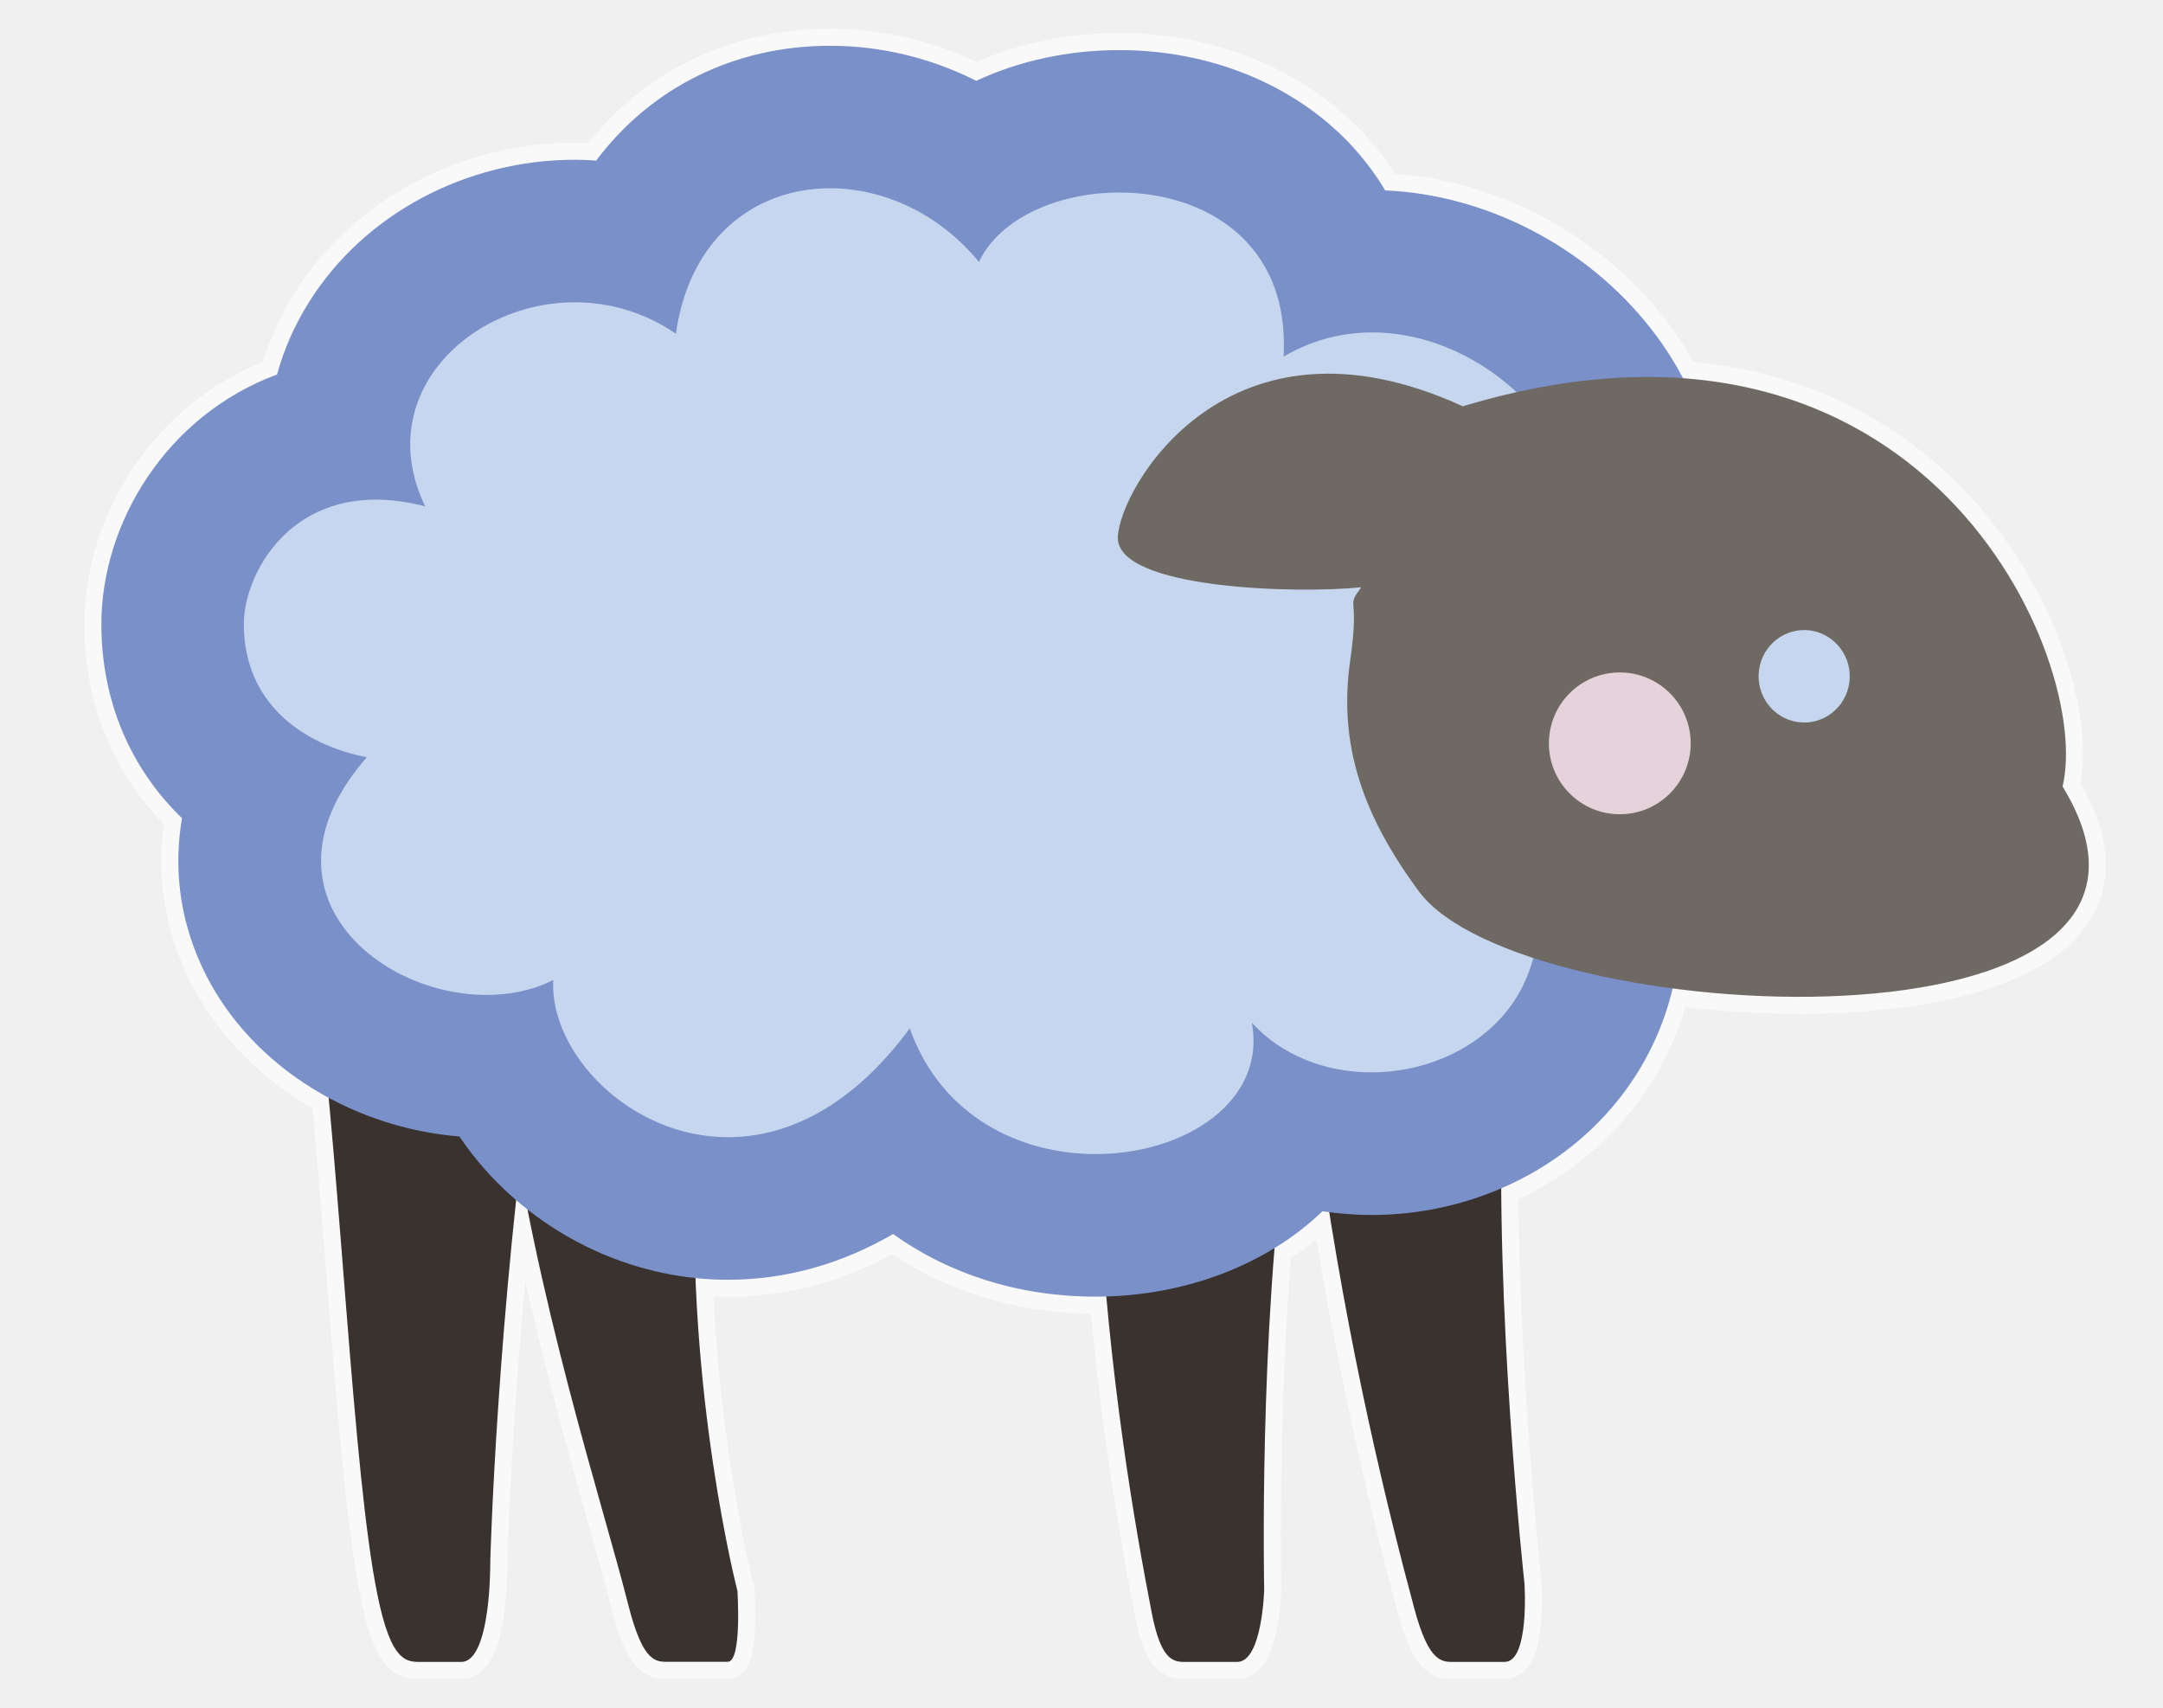
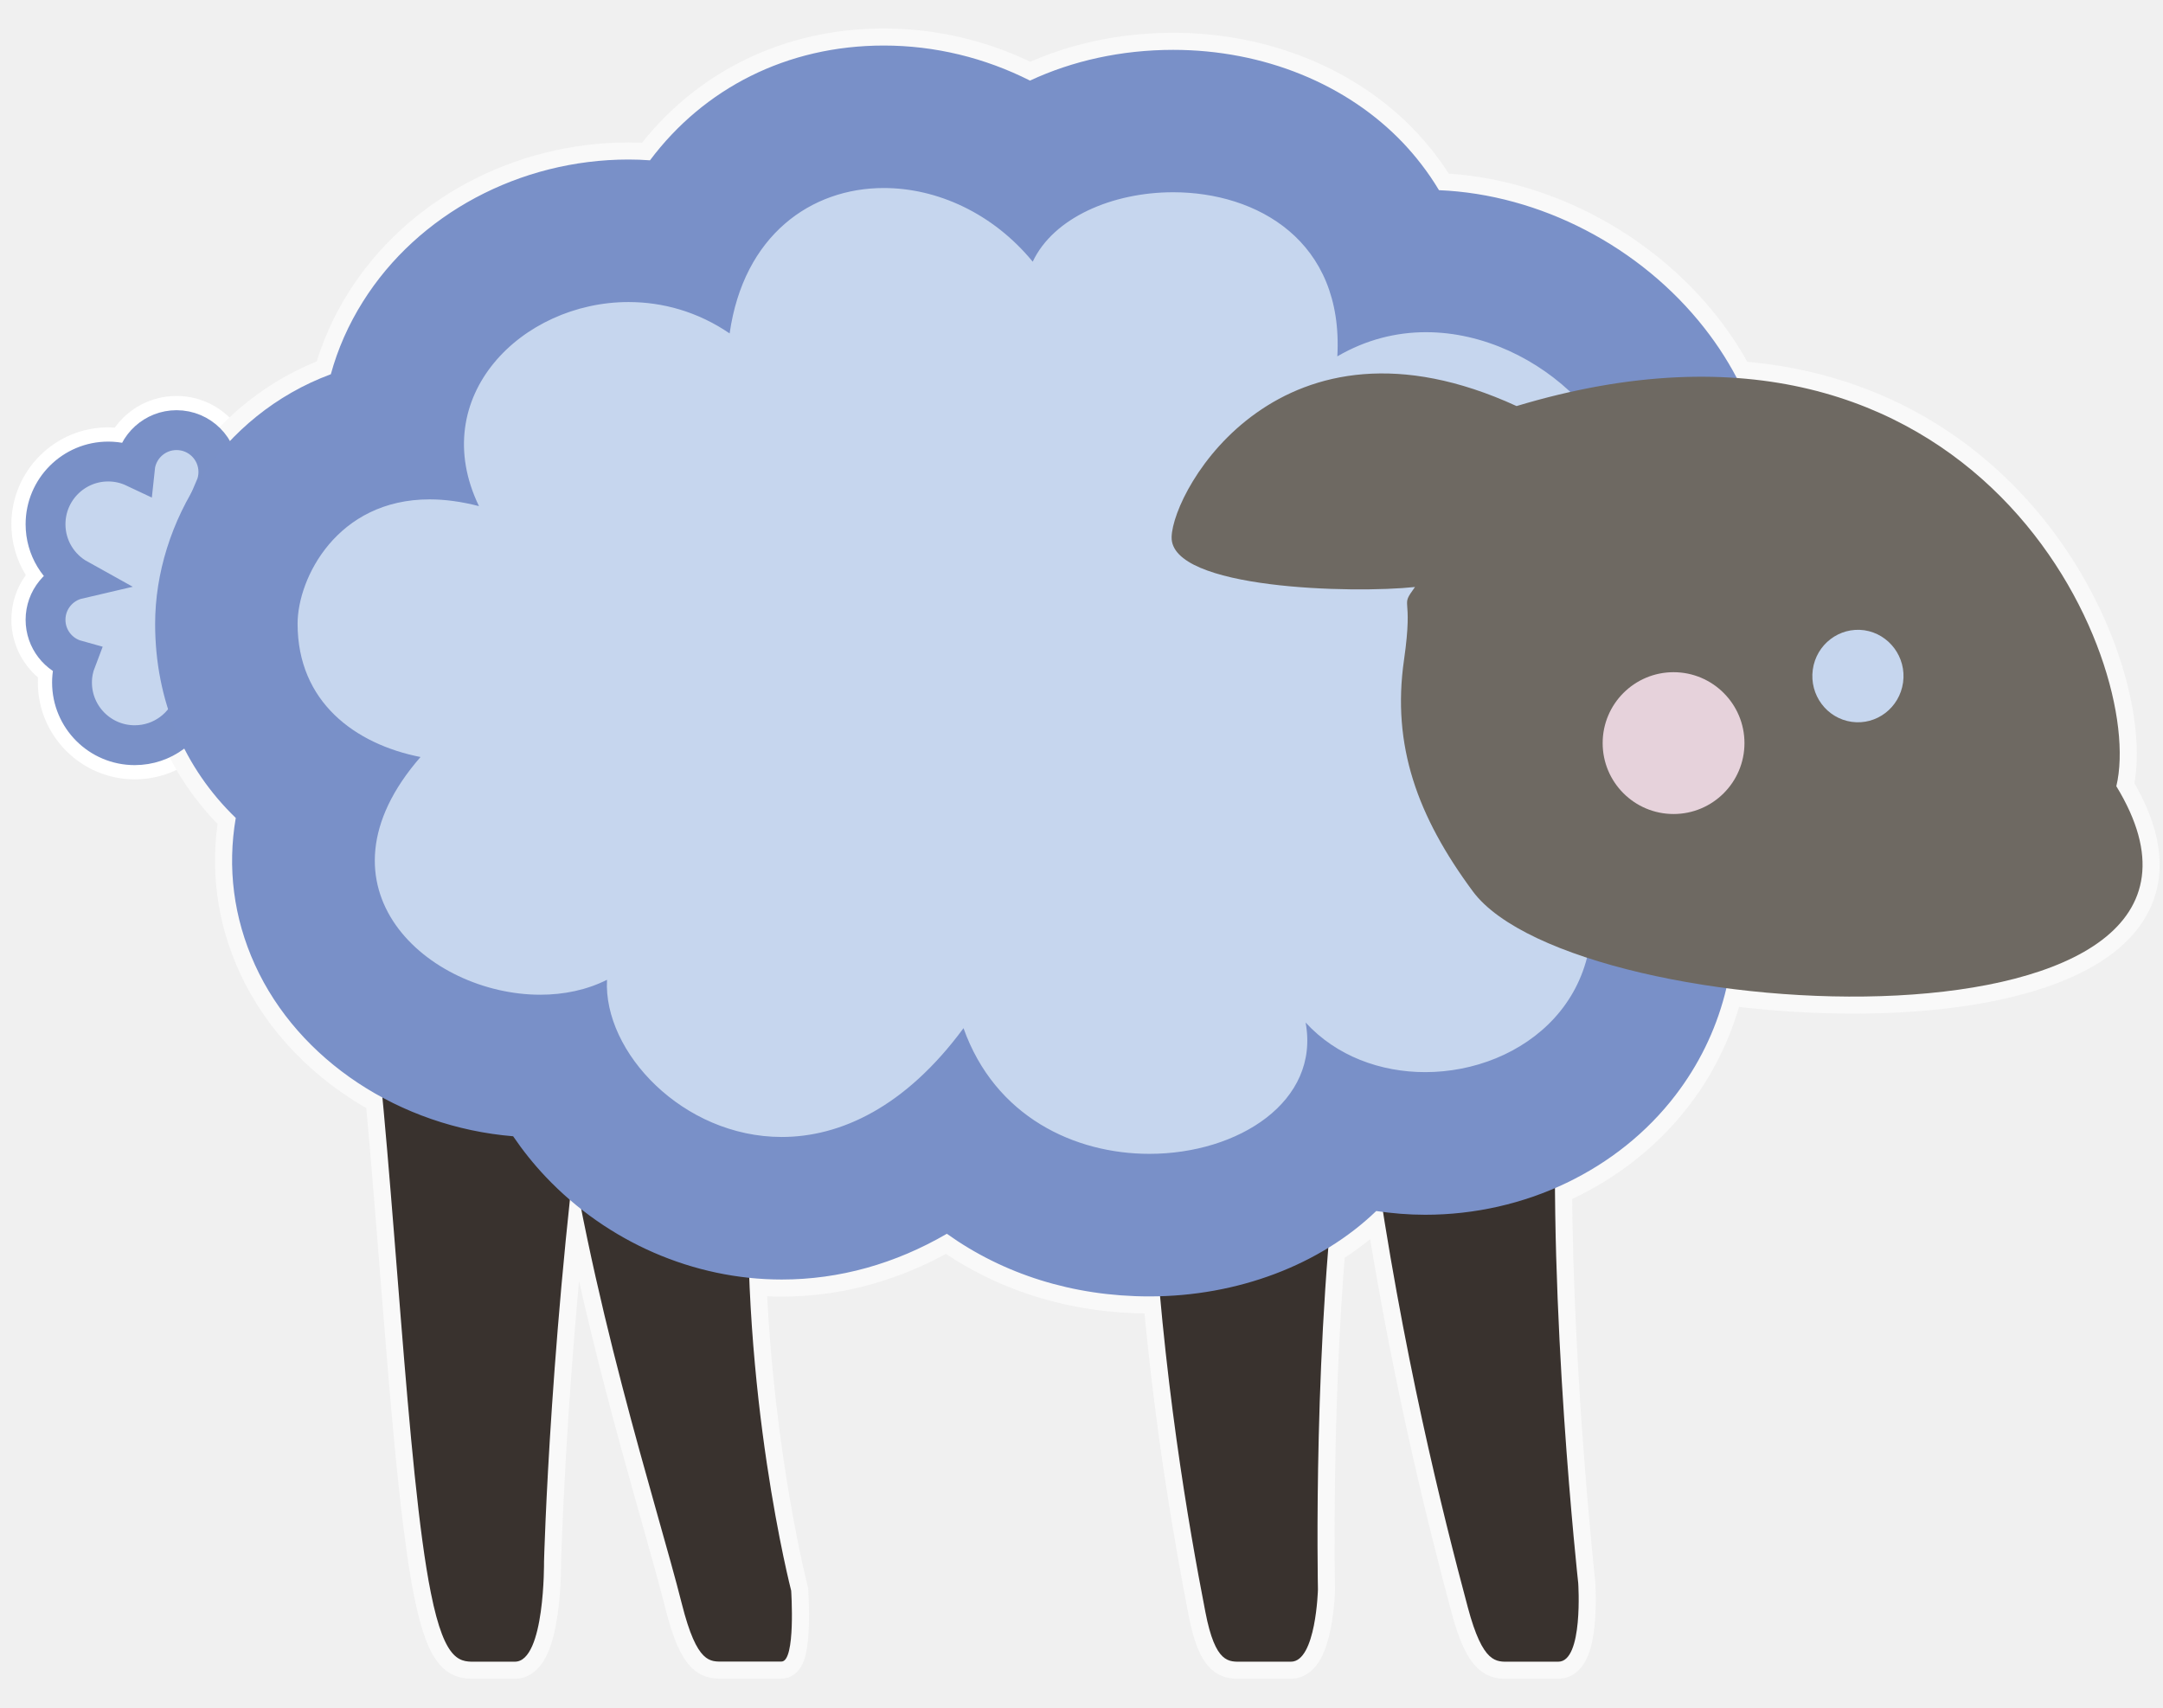
<svg xmlns="http://www.w3.org/2000/svg" version="1.1" baseProfile="basic" id="Слой_1" x="0px" y="0px" width="380px" height="300px" viewBox="0 0 380 300" xml:space="preserve">
  <g>
-     <path fill="#E6D2DB" stroke="#F9F9F9" stroke-width="6" stroke-miterlimit="10" d="M362.356,138.158   c4.355-18.102-14.784-67.963-66.692-71.7c-1.588-3.027-3.472-5.974-5.679-8.789c-11.25-14.356-28.936-23.49-46.625-24.217   c-1.98-3.305-4.159-6.019-6.227-8.217c-9.893-10.453-24.641-16.434-40.471-16.434c-9.083,0-17.689,1.917-25.153,5.399   c-7.951-4.014-16.718-6.158-25.685-6.158c-17.035,0-31.615,7.534-41.078,20.163c-1.259-0.092-2.499-0.139-3.77-0.139   c-19.109,0-37.001,9.571-46.66,24.964c-2.549,4.048-4.431,8.337-5.639,12.755c-19.441,7.202-30.868,26.099-30.868,43.861   c0,13.521,5.146,25.381,14.166,34.085c-1.493,8.717-0.405,17.509,3.368,25.799c4.495,9.878,12.515,17.984,22.399,23.322   c2.89,30.725,4.999,69.647,8.504,86.994c2.524,12.689,5.352,12.107,8.15,12.107c2.828,0,4.377,0,6.613,0   c5.307,0,5.121-17.547,5.121-17.547s0.702-27.553,4.543-63.582c0.654,0.564,1.323,1.106,2,1.638   c5.823,29.428,14.178,55.451,17.675,69.352c2.679,10.624,4.994,10.115,7.331,10.115c2.334,0,8.312,0,10.171,0   c2.533,0,1.702-12.449,1.702-12.449s-6.139-23.788-7.363-54.961c1.893,0.197,3.798,0.299,5.71,0.299   c10.13,0,19.957-2.774,29.002-8.037c9.89,7.066,22.114,11.003,35.584,11.003c0.626,0,1.247-0.024,1.869-0.042   c2.207,24.21,5.618,43.373,7.961,55.46c1.765,9.182,4.134,8.752,6.458,8.752c2.344,0,6.724,0,8.578,0   c4.415,0,4.744-12.689,4.744-12.689s-0.637-29.975,1.821-60.015c3.073-1.882,5.904-4.044,8.42-6.467   c0.396,0.058,0.793,0.105,1.19,0.156c4.882,30.681,10.99,54.868,14.908,69.504c2.66,9.966,4.994,9.51,7.316,9.51   c2.331,0,6.715,0,8.578,0c4.418,0,3.495-13.783,3.495-13.783s-3.885-35.429-4.085-69.425c8.369-3.61,15.718-9.174,21.176-16.317   c4.327-5.646,7.309-11.998,8.923-18.794C333.879,178.912,382.218,170.699,362.356,138.158z" />
    <g>
-       <path fill="#C6D6EE" d="M329.192,118.128c0,6.879-5.576,12.458-12.455,12.458l0,0c-6.876,0-12.455-5.579-12.455-12.458l0,0    c0-6.876,5.579-12.452,12.455-12.452l0,0C323.616,105.677,329.192,111.253,329.192,118.128L329.192,118.128z" />
-       <path fill="#C6D6EE" d="M296.909,117.48c0,48.602-36.501,88.004-81.53,88.004H115.021c-45.028,0-81.53-39.402-81.53-88.004l0,0    c0-48.605,36.501-88.01,81.53-88.01h100.358C260.408,29.47,296.909,68.875,296.909,117.48L296.909,117.48z" />
-       <path fill="#39322E" d="M231.819,201.581c5.083,36.081,12.224,64.463,16.614,80.862c2.66,9.966,4.994,9.51,7.316,9.51    c2.331,0,6.715,0,8.578,0c4.418,0,3.495-13.783,3.495-13.783s-5.374-49.001-3.808-87.045    C256.404,197.773,240.422,201.581,231.819,201.581z" />
-       <path fill="#39322E" d="M192.965,208.798c1.831,33.203,6.424,59.314,9.349,74.404c1.765,9.182,4.134,8.752,6.458,8.752    c2.344,0,6.724,0,8.578,0c4.415,0,4.744-12.689,4.744-12.689s-0.958-45.073,4.007-80.069    C217.904,205.316,201.568,208.798,192.965,208.798z" />
-       <path fill="#39322E" d="M88.828,189.411c5.082,38.412,17.129,74.954,21.519,92.403c2.679,10.624,4.994,10.115,7.331,10.115    c2.334,0,8.312,0,10.171,0c2.533,0,1.702-12.449,1.702-12.449s-8.96-34.676-7.395-75.172    C111.663,203.45,96.498,197.697,88.828,189.411z" />
-       <path fill="#39322E" d="M55.878,175.472c3.96,31.485,6.155,83.522,10.368,104.374c2.524,12.689,5.352,12.107,8.15,12.107    c2.828,0,4.377,0,6.613,0c5.307,0,5.121-17.547,5.121-17.547s1.085-42.621,7.945-91.163    C83.556,177.284,65.958,173.603,55.878,175.472z" />
+       <path fill="#C6D6EE" d="M23.667,133.91c-7.728,0-14.016-6.288-14.016-14.016c0-0.76,0.063-1.517,0.187-2.265    C6.891,115.769,5,112.486,5,108.878c0-3.013,1.278-5.757,3.381-7.663C6.234,98.712,5,95.49,5,92.093    c0-7.728,6.288-14.016,14.016-14.016c0.915,0,1.818,0.088,2.705,0.265c1.69-3.455,5.232-5.781,9.295-5.781    c5.649,0,10.255,4.549,10.348,10.176c14.075,0.556,25.319,10.245,25.319,22.074c0,12.186-11.932,22.099-26.599,22.099    c-1.387,0-2.77-0.089-4.133-0.265C33.525,131.076,28.863,133.91,23.667,133.91z" />
+       <path fill="#FFFFFF" d="M31.016,75.561c4.059,0,7.349,3.29,7.349,7.349c0,1.028-0.213,2.006-0.594,2.894    c0.761-0.06,1.531-0.092,2.312-0.092c13.034,0,23.599,8.551,23.599,19.099c0,10.548-10.566,19.099-23.599,19.099    c-2.053,0-4.044-0.213-5.943-0.612c-1.435,4.417-5.579,7.612-10.474,7.612c-6.084,0-11.016-4.932-11.016-11.016    c0-1.39,0.268-2.715,0.738-3.939C10.283,115.096,8,112.257,8,108.878c0-3.483,2.426-6.394,5.679-7.151    C10.294,99.847,8,96.24,8,92.093c0-6.084,4.932-11.016,11.016-11.016c1.681,0,3.267,0.387,4.692,1.06    C24.094,78.442,27.218,75.561,31.016,75.561 M31.016,69.561c-4.453,0-8.421,2.168-10.851,5.554    c-0.381-0.026-0.764-0.039-1.149-0.039C9.633,75.077,2,82.71,2,92.093c0,3.209,0.907,6.291,2.537,8.932    C2.928,103.24,2,105.962,2,108.878c0,3.978,1.783,7.65,4.674,10.132c-0.015,0.294-0.023,0.589-0.023,0.884    c0,9.383,7.633,17.016,17.016,17.016c5.605,0,10.698-2.716,13.83-7.095c0.859,0.063,1.723,0.095,2.587,0.095    c16.321,0,29.599-11.259,29.599-25.099c0-12.705-11.19-23.236-25.652-24.877C42.675,74.001,37.354,69.561,31.016,69.561    L31.016,69.561z" />
+     </g>
+     <path fill="#E6D2DB" stroke="#F9F9F9" stroke-width="6" stroke-miterlimit="10" d="M371.801,138.116   c4.355-18.102-14.784-67.963-66.692-71.7c-1.588-3.027-3.472-5.974-5.679-8.789c-11.25-14.356-28.936-23.49-46.625-24.217   c-1.98-3.305-4.159-6.019-6.227-8.217c-9.893-10.453-24.641-16.434-40.471-16.434c-9.083,0-17.689,1.917-25.153,5.399   C173.003,10.144,164.236,8,155.269,8c-17.035,0-31.615,7.534-41.078,20.163c-1.259-0.092-2.499-0.139-3.77-0.139   c-19.109,0-37.001,9.571-46.66,24.964c-2.549,4.048-4.431,8.337-5.639,12.755c-8.29,3.071-15.116,8.272-20.227,14.601   c-1.042-2.792-3.725-4.783-6.88-4.783c-3.798,0-6.922,2.881-7.308,6.576c-1.425-0.673-3.011-1.06-4.692-1.06   C12.932,81.077,8,86.009,8,92.093c0,4.147,2.294,7.755,5.679,9.634C10.426,102.484,8,105.395,8,108.878   c0,3.379,2.283,6.218,5.389,7.077c-0.47,1.225-0.738,2.549-0.738,3.939c0,6.084,4.932,11.016,11.016,11.016   c2.754,0,5.27-1.011,7.2-2.683c2.416,5.833,5.985,11.053,10.554,15.461c-1.493,8.717-0.405,17.509,3.368,25.799   c4.495,9.878,12.515,17.984,22.399,23.322c2.89,30.725,4.999,69.647,8.504,86.994c2.524,12.689,5.352,12.107,8.15,12.107   c2.828,0,4.377,0,6.613,0c5.307,0,5.121-17.547,5.121-17.547s0.702-27.554,4.543-63.582c0.654,0.564,1.323,1.106,1.999,1.638   c5.823,29.428,14.178,55.451,17.675,69.352c2.679,10.624,4.994,10.115,7.331,10.115c2.334,0,8.312,0,10.171,0   c2.533,0,1.702-12.449,1.702-12.449s-6.139-23.788-7.363-54.961c1.893,0.197,3.798,0.299,5.71,0.299   c10.13,0,19.957-2.774,29.002-8.037c9.89,7.066,22.114,11.003,35.584,11.003c0.626,0,1.247-0.024,1.869-0.042   c2.207,24.21,5.618,43.373,7.961,55.46c1.765,9.182,4.134,8.752,6.458,8.752c2.344,0,6.724,0,8.578,0   c4.415,0,4.744-12.689,4.744-12.689s-0.637-29.975,1.821-60.015c3.073-1.882,5.904-4.044,8.42-6.467   c0.395,0.058,0.793,0.105,1.19,0.156c4.882,30.681,10.99,54.868,14.908,69.504c2.66,9.966,4.994,9.51,7.316,9.51   c2.331,0,6.715,0,8.578,0c4.418,0,3.495-13.783,3.495-13.783s-3.885-35.429-4.085-69.425c8.369-3.61,15.718-9.175,21.176-16.317   c4.327-5.646,7.309-11.998,8.923-18.794C343.325,178.87,391.663,170.657,371.801,138.116z" />
+     <g>
+       <path fill="#C6D6EE" stroke="#7990C7" stroke-width="7" stroke-miterlimit="10" d="M40.083,85.712    c-0.78,0-1.551,0.033-2.312,0.092c0.381-0.888,0.594-1.866,0.594-2.894c0-4.059-3.29-7.349-7.349-7.349    c-3.798,0-6.922,2.881-7.308,6.576c-1.425-0.673-3.011-1.06-4.692-1.06C12.932,81.077,8,86.009,8,92.093    c0,4.147,2.294,7.755,5.679,9.634C10.426,102.484,8,105.395,8,108.878c0,3.379,2.283,6.218,5.389,7.077    c-0.47,1.225-0.738,2.549-0.738,3.939c0,6.084,4.932,11.016,11.016,11.016c4.895,0,9.039-3.195,10.474-7.612    c1.899,0.399,3.89,0.612,5.943,0.612c13.034,0,23.599-8.551,23.599-19.099C63.683,94.263,53.117,85.712,40.083,85.712z" />
      <g>
-         <path fill="#7990C8" d="M145.824,33.072c9.333,0,19.135,4.39,26.162,12.942c3.634-7.733,14.002-12.199,24.676-12.199     c14.707,0,29.974,8.514,28.838,28.829c5.057-2.954,10.367-4.245,15.589-4.245c20.163,0,38.829,19.163,34.857,35.312     c-18.771,12.92,3.444,40.771-7.053,58.293c6.281,23.139-10.95,36.381-27.953,36.381c-7.825,0-15.595-2.799-21.016-8.717     c2.571,13.862-11.807,23.072-27.44,23.072c-13.103,0-27.108-6.487-32.658-22.076c-10.244,13.903-21.672,19.112-31.928,19.112     c-17.373,0-31.372-14.922-30.704-27.614c-3.545,1.793-7.597,2.625-11.721,2.625c-19.603,0-41.1-18.749-21.042-41.758     c-11.506-2.268-21.595-9.675-21.595-23.414c0-7.996,6.936-21.848,23.199-21.848c2.635,0,5.538,0.38,8.666,1.186     c-9.286-19.223,7.518-35.85,26.276-35.85c5.981,0,12.148,1.676,17.762,5.513C121.199,41.349,133.056,33.072,145.824,33.072      M145.824,8.042c-17.035,0-31.615,7.534-41.078,20.163c-1.259-0.092-2.499-0.139-3.77-0.139c-19.109,0-37.001,9.571-46.66,24.964     c-2.549,4.048-4.431,8.337-5.639,12.755c-19.441,7.202-30.868,26.099-30.868,43.861c0,13.521,5.146,25.381,14.166,34.085     c-1.493,8.717-0.405,17.509,3.368,25.799c7.645,16.801,25.479,28.484,45.36,30.122c1.692,2.486,3.596,4.883,5.74,7.142     c10.877,11.465,25.976,18.024,41.455,18.024c10.13,0,19.957-2.774,29.002-8.037c9.89,7.066,22.114,11.003,35.584,11.003     c15.504,0,30.037-5.551,39.851-15.001c2.824,0.417,5.677,0.658,8.606,0.658c17.484,0,33.921-7.86,43.972-21.013     c8.154-10.64,11.582-23.768,9.94-37.7c3.815-12.626,1.493-25.027-0.275-34.626c-0.452-2.486-1.085-5.864-1.338-8.252     c3.432-3.289,5.88-7.493,7.04-12.161c3.435-14.001-0.329-29.312-10.295-42.02c-11.25-14.356-28.936-23.49-46.625-24.217     c-1.98-3.305-4.159-6.019-6.227-8.217c-9.893-10.453-24.641-16.434-40.471-16.434c-9.083,0-17.689,1.917-25.153,5.399     C163.558,10.186,154.791,8.042,145.824,8.042L145.824,8.042z" />
+         <path fill="#C6D6EE" d="M338.637,118.086c0,6.879-5.576,12.458-12.455,12.458l0,0c-6.876,0-12.455-5.579-12.455-12.458l0,0     c0-6.876,5.579-12.452,12.455-12.452l0,0C333.061,105.635,338.637,111.211,338.637,118.086L338.637,118.086z" />
+         <path fill="#C6D6EE" d="M306.354,117.438c0,48.602-36.501,88.004-81.53,88.004H124.466c-45.028,0-81.53-39.402-81.53-88.004l0,0     c0-48.605,36.501-88.01,81.53-88.01h100.358C269.853,29.428,306.354,68.833,306.354,117.438L306.354,117.438z" />
+         <path fill="#39322E" d="M241.264,201.539c5.083,36.081,12.224,64.463,16.614,80.862c2.66,9.966,4.994,9.51,7.316,9.51     c2.331,0,6.715,0,8.578,0c4.418,0,3.495-13.783,3.495-13.783s-5.374-49.001-3.808-87.045     C265.849,197.731,249.867,201.539,241.264,201.539z" />
+         <path fill="#39322E" d="M202.41,208.756c1.831,33.203,6.424,59.314,9.349,74.404c1.765,9.182,4.134,8.752,6.458,8.752     c2.344,0,6.724,0,8.578,0c4.415,0,4.744-12.689,4.744-12.689s-0.958-45.073,4.007-80.069     C227.349,205.274,211.013,208.756,202.41,208.756z" />
+         <path fill="#39322E" d="M98.273,189.369c5.082,38.412,17.129,74.954,21.519,92.403c2.679,10.624,4.994,10.115,7.331,10.115     c2.334,0,8.312,0,10.171,0c2.533,0,1.702-12.449,1.702-12.449s-8.96-34.676-7.395-75.172     C121.108,203.408,105.943,197.655,98.273,189.369z" />
+         <path fill="#39322E" d="M65.323,175.43c3.96,31.485,6.155,83.522,10.368,104.374c2.524,12.689,5.352,12.107,8.15,12.107     c2.828,0,4.377,0,6.613,0c5.307,0,5.121-17.547,5.121-17.547s1.085-42.621,7.945-91.163     C93.001,177.242,75.403,173.561,65.323,175.43z" />
+         <g>
+           <path fill="#7990C8" d="M155.269,33.03c9.333,0,19.135,4.39,26.162,12.942c3.634-7.733,14.002-12.199,24.676-12.199      c14.707,0,29.974,8.514,28.838,28.829c5.057-2.954,10.367-4.245,15.589-4.245c20.163,0,38.829,19.163,34.857,35.312      c-18.771,12.92,3.444,40.771-7.053,58.293c6.281,23.139-10.95,36.381-27.953,36.381c-7.825,0-15.595-2.799-21.016-8.717      c2.571,13.862-11.807,23.072-27.44,23.072c-13.103,0-27.108-6.487-32.658-22.076c-10.244,13.903-21.672,19.112-31.928,19.112      c-17.373,0-31.372-14.922-30.704-27.614c-3.545,1.793-7.597,2.625-11.721,2.625c-19.603,0-41.1-18.749-21.042-41.758      c-11.506-2.268-21.595-9.675-21.595-23.414c0-7.996,6.936-21.848,23.199-21.848c2.635,0,5.538,0.38,8.666,1.186      c-9.286-19.223,7.518-35.85,26.276-35.85c5.981,0,12.148,1.676,17.762,5.513C130.644,41.307,142.501,33.03,155.269,33.03       M155.269,8c-17.035,0-31.615,7.534-41.078,20.163c-1.259-0.092-2.499-0.139-3.77-0.139c-19.109,0-37.001,9.571-46.66,24.964      c-2.549,4.048-4.431,8.337-5.639,12.755c-19.441,7.202-30.868,26.099-30.868,43.861c0,13.521,5.146,25.381,14.166,34.085      c-1.493,8.717-0.405,17.509,3.368,25.799c7.645,16.801,25.479,28.484,45.36,30.122c1.692,2.486,3.596,4.883,5.74,7.142      c10.877,11.465,25.976,18.024,41.455,18.024c10.13,0,19.957-2.774,29.002-8.037c9.89,7.066,22.114,11.003,35.584,11.003      c15.504,0,30.037-5.551,39.851-15.001c2.824,0.417,5.677,0.658,8.606,0.658c17.484,0,33.921-7.86,43.972-21.013      c8.154-10.64,11.582-23.768,9.94-37.7c3.815-12.626,1.493-25.027-0.275-34.626c-0.452-2.486-1.085-5.864-1.338-8.252      c3.432-3.289,5.88-7.493,7.04-12.161c3.435-14.001-0.329-29.312-10.295-42.02c-11.25-14.356-28.936-23.49-46.625-24.217      c-1.98-3.305-4.159-6.019-6.227-8.217c-9.893-10.453-24.641-16.434-40.471-16.434c-9.083,0-17.689,1.917-25.153,5.399      C173.003,10.144,164.236,8,155.269,8L155.269,8z" />
+         </g>
+         <path fill="#6E6962" d="M371.801,138.116c5.304-22.045-24.224-91.211-105.367-66.782c-41.378-18.983-60.371,14.558-60.602,22.996     c-0.262,9.188,31.896,9.957,42.757,8.789c-2.809,3.896-0.196,0.797-1.929,12.809c-2.167,15.048,2.347,27.494,12.101,40.673     C276.868,180.962,401.721,187.136,371.801,138.116z M325.315,126.809c-4.387-0.614-7.455-4.725-6.841-9.172     c0.614-4.441,4.665-7.533,9.049-6.92c4.358,0.642,7.429,4.738,6.813,9.172C333.718,124.339,329.67,127.423,325.315,126.809z" />
+         <path fill="#E6D2DB" d="M306.471,130.541c0,6.882-5.579,12.458-12.458,12.458l0,0c-6.879,0-12.455-5.576-12.455-12.458l0,0     c0-6.873,5.576-12.455,12.455-12.455l0,0C300.892,118.086,306.471,123.668,306.471,130.541L306.471,130.541z" />
      </g>
-       <path fill="#6E6962" d="M362.356,138.158c5.304-22.045-24.224-91.211-105.367-66.782c-41.378-18.983-60.371,14.558-60.602,22.996    c-0.262,9.188,31.896,9.957,42.757,8.789c-2.809,3.896-0.196,0.797-1.929,12.809c-2.167,15.048,2.347,27.494,12.101,40.673    C267.423,181.004,392.276,187.178,362.356,138.158z M315.87,126.851c-4.387-0.614-7.455-4.725-6.841-9.172    c0.614-4.441,4.665-7.533,9.049-6.92c4.358,0.642,7.429,4.738,6.813,9.172C324.273,124.381,320.225,127.465,315.87,126.851z" />
-       <path fill="#E6D2DB" d="M297.026,130.583c0,6.882-5.579,12.458-12.458,12.458l0,0c-6.879,0-12.455-5.576-12.455-12.458l0,0    c0-6.873,5.576-12.455,12.455-12.455l0,0C291.447,118.128,297.026,123.71,297.026,130.583L297.026,130.583z" />
    </g>
  </g>
</svg>
